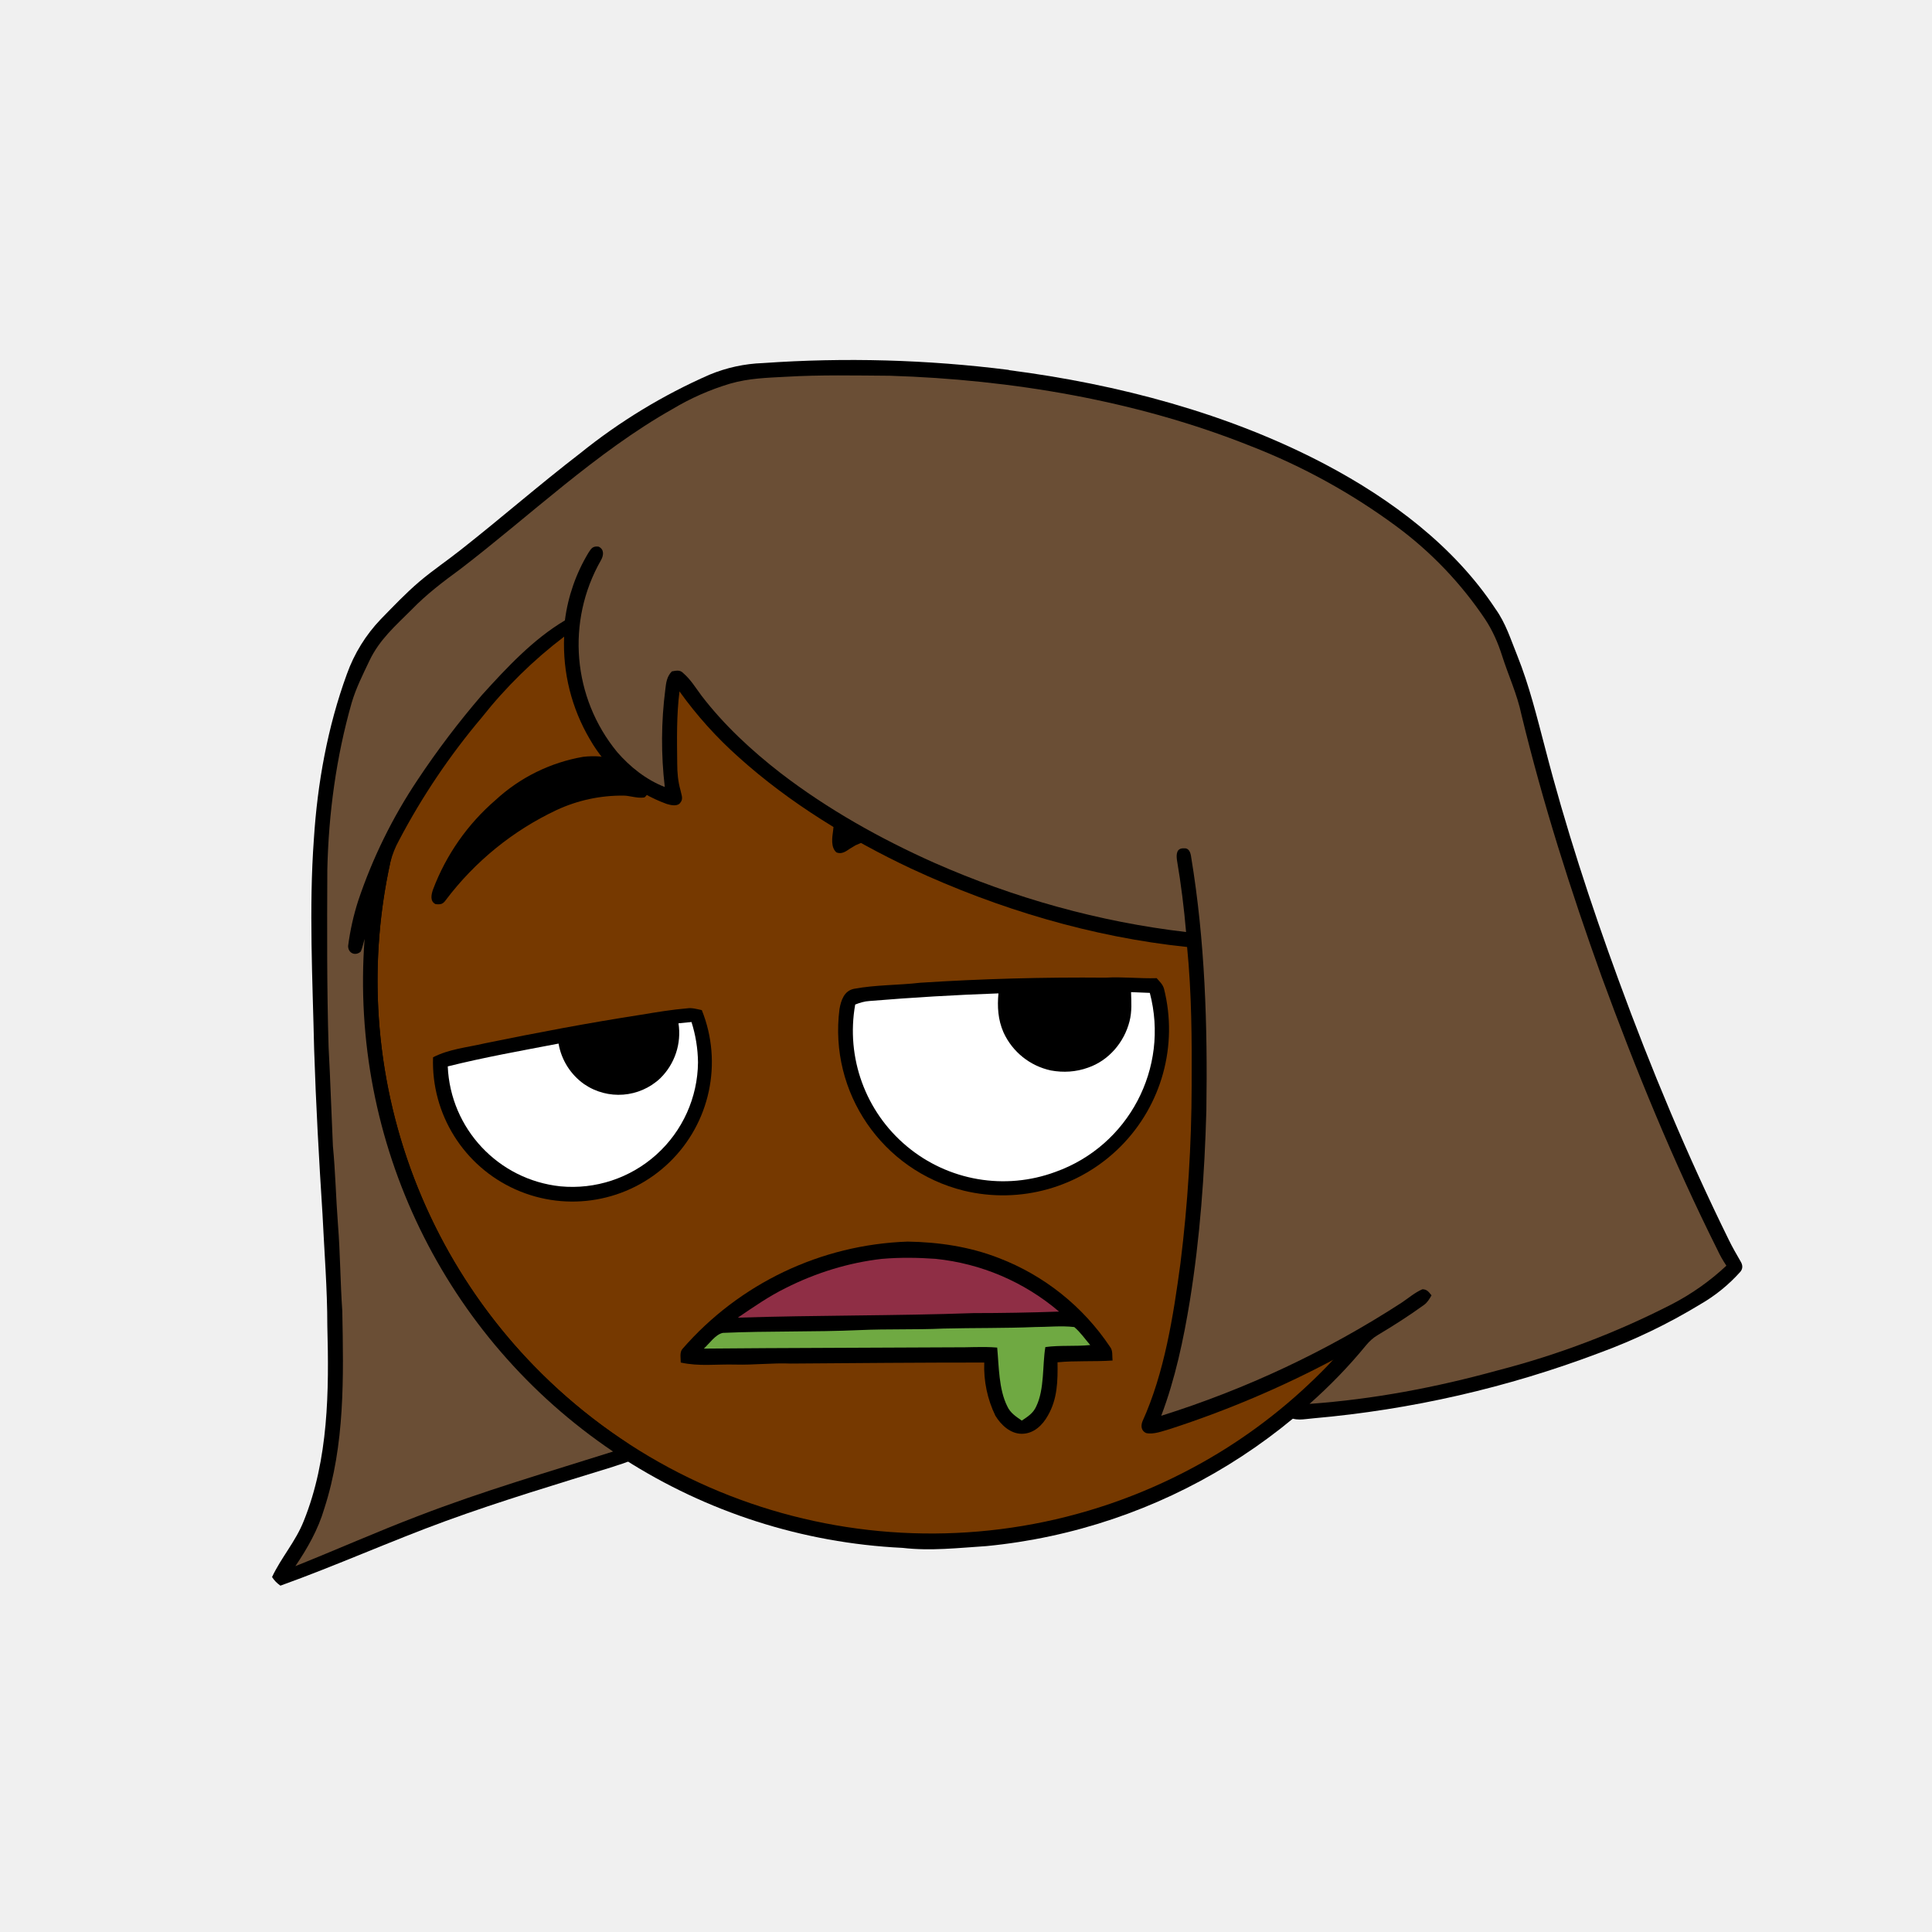
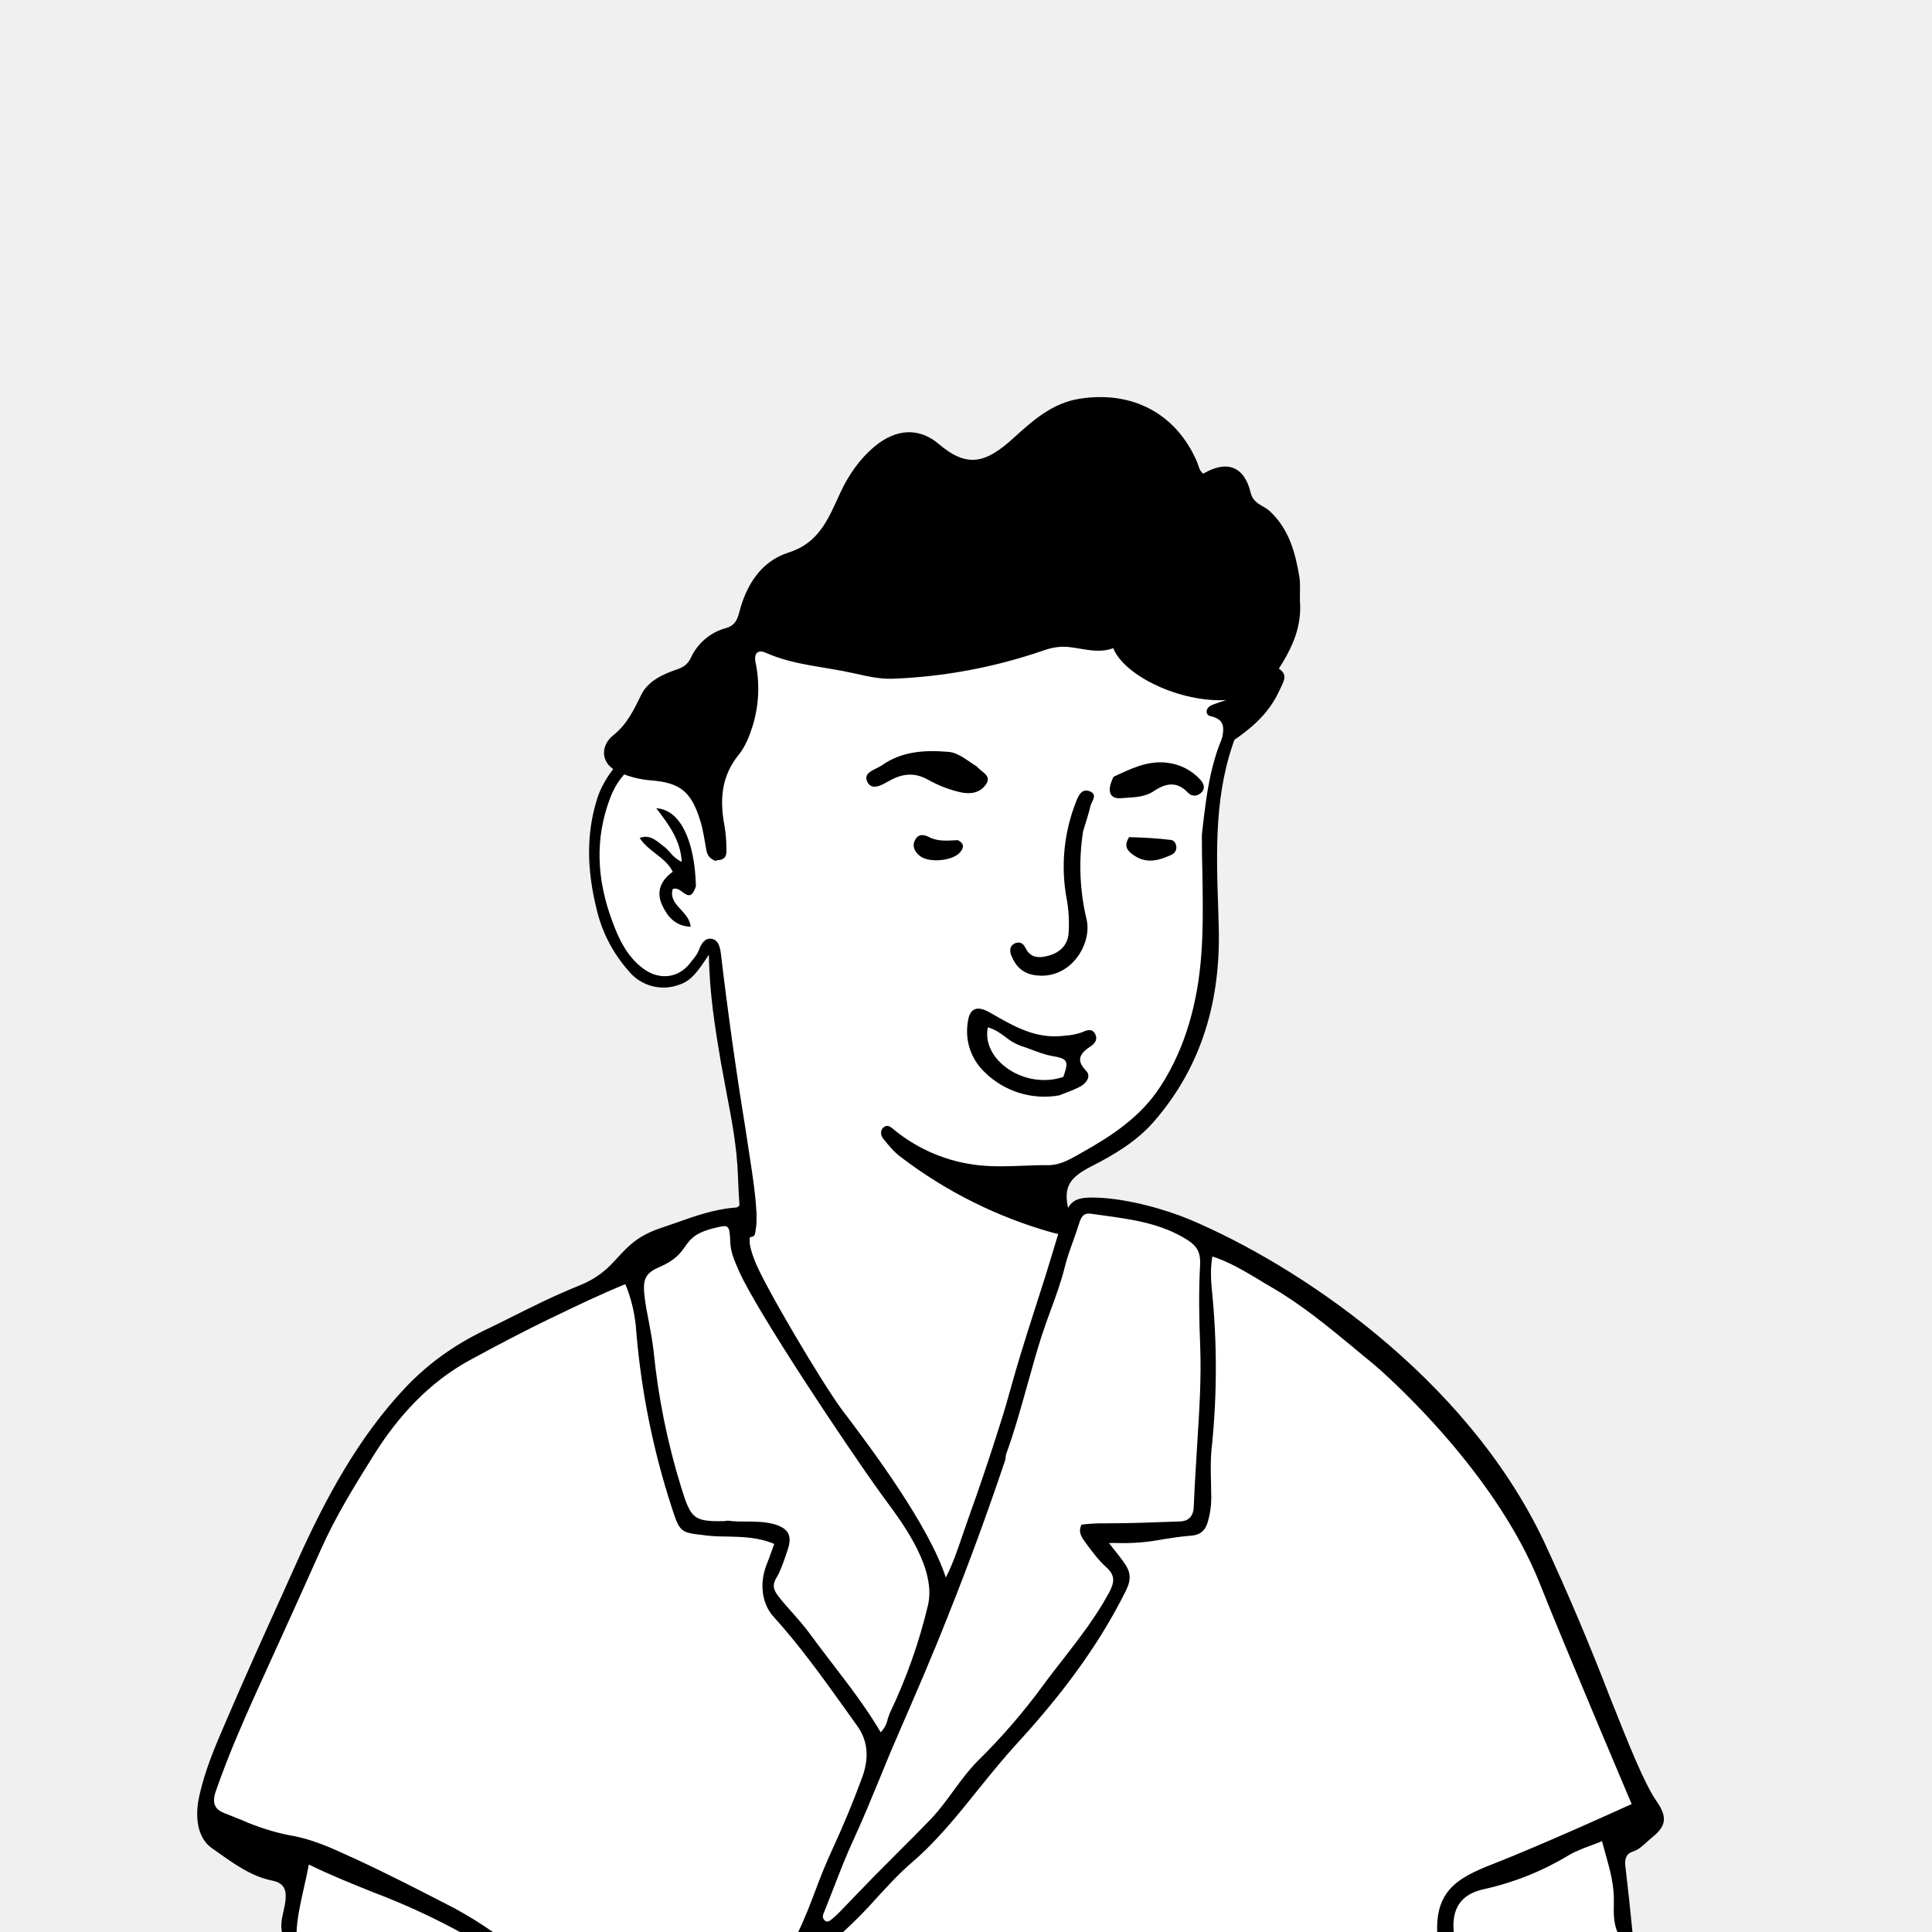
- <svg xmlns="http://www.w3.org/2000/svg" viewBox="0 0 762 762" fill="none" shape-rendering="auto">
+ <svg xmlns="http://www.w3.org/2000/svg" viewBox="0 0 1744 1744" fill="none" shape-rendering="auto">
  <mask id="viewboxMask">
-     <rect width="762" height="762" rx="0" ry="0" x="0" y="0" fill="#fff" />
+     <rect width="1744" height="1744" rx="0" ry="0" x="0" y="0" fill="#fff" />
  </mask>
  <g mask="url(#viewboxMask)">
-     <path d="M396 164.8a224.8 224.8 0 0 1 104.8 42.4c6.2 4.9 12.5 9.4 18 15a225.4 225.4 0 0 1 71.8 149 58.5 58.5 0 0 1 50.9 42.2 71 71 0 0 1-27.6 76.5c-11 7.7-24.5 12-38 11.7-5 0-10-1.6-15-1.8-1.9 2.2-3.3 4.9-4.8 7.3A223.3 223.3 0 0 1 389 609.8c-11 .7-21.9 2-33 .7a223.7 223.7 0 0 1-178.8-342.3A223.4 223.4 0 0 1 352 163.5c14.6-1.4 29.4-.3 44 1.3Z" fill="#000" />
-     <path fill-rule="evenodd" clip-rule="evenodd" d="M498.8 213.2A216 216 0 0 0 363 169c-13-.2-26.2 1.6-39 4a218 218 0 0 0-113.6 365.5 218.5 218.5 0 0 0 260.4 40.2c35-18.8 64.2-47.3 84.4-81.5l-3-1.6c-2.8-1.4-5.7-3-8-5-2.2-2-.3-5.8 2.7-4.7 1.5.7 3 1.6 4.4 2.4a55 55 0 0 0 59.6-3.6 64.5 64.5 0 0 0 25-69.8 53.1 53.1 0 0 0-24-31 52.6 52.6 0 0 0-47-2.8c-1.6.8-3.4 1.5-5 1.3-2.5-.2-2.8-4.2-.6-5.2 8-4 16.5-5.6 25.4-6.4a217 217 0 0 0-72-146.4c-4.4-4-8.7-8.1-13.9-11.3Zm107.6 196.2c2-1.2 1.3-5.1-1.4-5-2 0-4.2.8-6.2 1.6l-1.4.4a95.1 95.1 0 0 0-25.5 12.4c-2.2 2-2.2 4.4.1 6.2a92 92 0 0 0 5.2 2.8 36 36 0 0 1 13 9.2c-.2 1.9-2 3.4-3.4 4.5l-.2.2c-3.9 3-8.8 5-13.6 7-2.5 1-4.9 2-7.1 3.1-1.7.8-2.6 2.2-1.6 3.9 1 2 3.2 1.1 5 .5l.6-.2 5.4-2.3c5.4-2.3 11-4.5 15.4-8 2.7-2.1 5.1-5.1 5.4-8.7-.5-3.4-2.7-5.7-5.3-7.8a83 83 0 0 0-11.6-7.2l-1.1-.6c5.4-3 10.8-5.6 16.6-7.7l5-1.7a52 52 0 0 0 6.7-2.6Z" fill="#763900" />
-     <g transform="translate(-161 -83)">
-       <path d="M617.2 468.8c1.2 1.4 2.4 2.4 2.9 4.2a65.5 65.5 0 0 1-79 79.6 65.2 65.2 0 0 1-49-71.6c.6-3.4 1.8-7.2 5.7-8 8.6-1.6 17.5-1.4 26.2-2.4a999 999 0 0 1 73-2c6.8-.4 13.5.4 20.2.2Z" fill="#000" />
-       <path d="m607 474.3 7.5.3a59 59 0 0 1-37.2 70.6 59.3 59.3 0 0 1-79-66c1.8-.7 3.7-1.3 5.7-1.4 16.9-1.4 33.8-2.4 50.8-3-.5 5.2-.2 10.4 2 15.4a26.7 26.7 0 0 0 18.7 15c4.9.9 9.9.6 14.6-1.1 8.2-2.8 14.3-10 16.4-18.3 1-3.9.7-7.6.6-11.5Z" fill="#fff" />
-       <path d="M432 480.7c2-.3 3.8.3 5.8.7a55 55 0 1 1-106 18.6c6.5-3.3 13.1-3.8 20.4-5.5 20.5-4.2 41.1-8.1 61.8-11.3 6-1 12-2 18-2.5Z" fill="#000" />
-       <path d="M433.7 486a54.7 54.7 0 0 1 2.6 16 49.6 49.6 0 0 1-54.3 48.9 49.7 49.7 0 0 1-44.4-47.3c14.4-3.6 29.1-6.2 43.7-9a24.7 24.7 0 0 0 10.1 16 24 24 0 0 0 30-2.3 25 25 0 0 0 7.2-21.7l5.1-.5Z" fill="#fff" />
+     <g transform="translate(531 487)">
+       <path d="M554 727.7c-99.2 297-363.8 388.6-503.7 19.8-19.3-50.7 31-69.5 66.2-91.9 24.1-15.3 36.8-28.5 35.3-42.2-7-64.4-36.9-243.8-36.9-243.8l-3-5.8s.7-1.6-2.2 1.2c-3 3-9.9 34.2-37 34.2-24.5 0-49.2-10.9-61-86.3C7.2 285.6 9.6 214 40 201c12.5-5.3 24-7.2 35.2-.8 11.3 6.4-13-22 112-126C268.4 6.4 396.7-3.5 448.5 8 500.3 19.5 552 44.8 574.9 98.5c27.8 65-25.9 114.3-14 262.5-2.2 53.6.8 171.2-146.6 210.6-28 7.5-19.3 48.4 22.7 58.4 67 21 117 72.3 117 97.9" fill="#fff" />
+       <path fill-rule="evenodd" clip-rule="evenodd" d="m554 266.2.1-1.4c4.1-36.4 8.2-71.7 27.1-103.4 6.5 4.4 5.7 10 3.7 15.2-19.9 51.2-18 104.4-16.2 157.6l.4 14c2.1 66.4-14.5 126.8-58.7 177.5-15.4 17.6-35.8 29.8-56.5 40.3-21.4 11-25.9 20.1-19.2 43.6l.8 2.6c1.4 3.9 2.8 7.9-1 11.8-4.5 4.6-9.5 3.3-14.8 1.8l-.6-.1a406.4 406.4 0 0 1-137-68.3c-6-4.4-10.8-10.3-15.5-16.1l-.3-.4c-2.5-3-3-7.8.5-10.4 3.3-2.5 5.8-.5 8.7 1.8l1 .9a145.5 145.5 0 0 0 76.3 31.7c13.4 1.4 26.6.9 40 .4 7.4-.3 14.8-.6 22.3-.5 10.2 0 18.7-4.7 26.7-9.2l2.8-1.6c27.8-15.5 54.3-32.8 72.2-60.7 16.1-25 25.9-52.2 31.6-80.9 7.2-36.1 6.6-72.7 6-109.8-.3-12-.5-24.2-.5-36.4ZM50.6 190.8c21.9-1.7 34 11.2 44.3 26.3a140.4 140.4 0 0 1 22.4 61.5c.5 3.7 1 7.6-1.2 11.3-4.5.6-4.9-3-5-5.6-.5-20.7-9.7-38.7-18.9-56.1-6.6-12.5-16.2-24.6-31.4-27.6-17.2-3.5-33 12-40.8 32.2-14.5 37.6-12 74.6 1.4 111 5.8 15.9 13.1 32.1 27.8 43.2 14.8 11.3 32.7 9.3 43.6-5.7l2-2.5c2-2.6 4-5.1 5-8 2.1-5.8 5.4-11.2 11.3-10.4 6.8 1 8 8.3 8.7 14a3661 3661 0 0 0 22 156.7l5.9 38.8c2.6 17.1 5.6 41.7 3.6 52.1a28 28 0 0 0-.3 2.2c-.4 2.8-.6 5-4.2 5.5-4.9.8-7-2-7.7-6.4-2.3-17-3-23.6-4-49.6-.9-25.2-5.6-50-10.4-74.9l-5-27c-5.2-30.8-10.3-62-10.8-97l-2 3c-7.6 11.3-13.7 20.5-24.5 24a40.5 40.5 0 0 1-46.1-12.5 127.8 127.8 0 0 1-28.8-55.8c-8.4-34-9.9-67.1.9-100.6 5.2-16.1 23.7-44.7 42.2-42Zm34.6 127.5c4.4 3.2 8.4 6 12-5.4-1.1-42.2-14.7-69.2-35.8-70.3 11.2 14.6 22 28.8 23 48.5a32.3 32.3 0 0 1-10.7-8.8c-2-2.2-4-4.4-6.5-6l-3-2.4c-4.8-3.6-9.7-7.4-17.8-4.5 3.8 5.8 9 10 14.3 14 6 4.7 12 9.3 15.6 16.5-10.6 7.7-15.2 17.7-9.7 29.9 4.8 10.5 11.9 19.2 25.9 19.8-.6-6.3-4.7-10.9-8.8-15.4-5-5.4-9.7-10.6-7.5-18.6 3.2-1.5 6.2.7 9 2.7Z" fill="#000" />
    </g>
-     <g transform="translate(-161 -83)">
-       <path d="M414.2 389.8c-5.5-7.2-14.5-9.3-23.2-8.3a68 68 0 0 0-34.5 17 87.2 87.2 0 0 0-24.7 35.3c-.7 2-1.3 4.7 1 5.8 2.1.2 2.9 0 4.1-1.7a117.4 117.4 0 0 1 43.6-35.4 61 61 0 0 1 26.5-5.7c1 0 2.1.2 3.2.4 1.7.3 3.3.6 5 .3 2.8-2.2.7-5.3-1-7.5v-.2ZM592.9 408.1a147.2 147.2 0 0 0-59-19c-10-.7-21.4-.1-30.6 4.2-6.8 3.1-12.4 8.5-13.6 16.2l-.1 1c-.4 2.8-1 6.7 1.3 8.7 2 .8 3.6-.3 5.2-1.4l2.3-1.4a111 111 0 0 1 45.6-9.7c15.5 0 31.4 2.1 46 7.2l.5.1c1.5.4 2.7.8 3.9-.6 1.8-1.9.5-4.2-1.5-5.2Z" fill="#000" />
+     <g transform="translate(178 1057)">
+       <path d="M1291.6 689H83.2l8.6-63.3S14.2 599.3 6.5 584c-7.8-15.3 84.1-214.2 96.7-245.6 12.7-31.5 77-142.8 115.1-164C260.7 150.6 400 87.5 408 81.1c26.1-21 82.7-42.8 82.7-42.8V69l171.4 281 10.3 37.8S776 107 785.7 50C793.9 2 905.5 60.2 905.5 60.2s114.1 70.6 143 93.3c58.4 46.2 140 138.6 180.7 239.2 23.2 57 72.5 168.2 80.6 181.3 8.1 13-27 36-27 36l8.8 79.1Z" fill="#fff" />
+       <path fill-rule="evenodd" clip-rule="evenodd" d="M1044.5 160c-24.1-19.9-48.3-39.8-75-55.2-4-2.2-7.8-4.6-11.7-7-13.2-7.8-26.4-15.8-41.4-20.6-1.8 10.2-1.4 20-.5 29.6A699 699 0 0 1 916 248c-1.4 11.5-1.1 23.3-.8 35l.2 12.3c0 6.8-1 13.6-2.7 20-2.4 9.2-6.7 13.3-16 14-8.3.6-16.6 1.9-24.8 3.2a187.8 187.8 0 0 1-40.3 3.4c-2.8-.2-5.6-.1-7.3 0H823l3.5 4.4c3.2 4 7 8.7 10.4 13.6 5.5 7.7 6.7 14.4 1.5 24.9-26 52.4-61 97.3-98.6 138.3-12 13.1-23.4 27.2-34.7 41.2-18.7 23.3-37.4 46.6-59.8 65.8-11.3 9.7-21.5 20.8-31.8 32a403.9 403.9 0 0 1-31.7 32.1c-13.3.7-26.2.7-40.2.7 6.4-12.8 11.6-26.5 16.8-40.2a497 497 0 0 1 15-36.4 858.8 858.8 0 0 0 26.7-64.4c6-16 6.3-32.2-4.2-46.8l-11.4-16c-20.4-28.5-40.9-57-64.2-82.7-10.6-11.6-13-30-6.3-47 1.7-4.2 3.2-8.5 4.8-12.9l2.1-5.8c-14-6-28-6.3-42.1-6.7-6.7 0-13.3-.2-19.8-1l-1.4-.2c-21.6-2.4-22-2.5-29.6-26.2a699.8 699.8 0 0 1-31.6-157 134.6 134.6 0 0 0-9.9-43.4c-22.8 9.3-44.6 19.8-66.3 30.3l-1 .4c-24.7 12-49.2 24.9-73.5 38.1-36 19.8-64.1 49.8-87 86.6l-.5.8c-16.7 26.8-33.3 53.6-46.4 83L88 394.4l-13.3 29.3-10.5 23.1c-9.2 20.2-18.4 40.3-27 60.7a795.9 795.9 0 0 0-20.4 52.4c-4 11.7-.1 17 8.3 20l15 6a206 206 0 0 0 43.3 13.8c20 3.2 38 11.5 56 19.8l1.3.6 1.4.6c30.3 14 60 29.3 89.8 44.7a360.8 360.8 0 0 1 36.6 22.7c-9.6.8-19.2 1-28.8.3a620 620 0 0 0-80.9-37.3c-19.4-7.8-38.8-15.6-58-25a565 565 0 0 1-4.6 21.6C93 662 90 675.2 89.6 689H77c-2.2-7.2-.6-14 .9-20.8l1.2-5.5c2-11.3 1.2-19.7-11.4-22.1-18.5-3.7-34-14.8-49.6-25.9a1279 1279 0 0 0-5-3.5c-12-8.5-15.8-26.2-11.2-47 5.2-23.5 14.4-45 23.7-66.5l1.3-3c16.3-38 33.2-75.5 50.2-113l13.4-29.8c25.7-57.1 55.5-112 97.5-156.4 21-22.2 45-38.9 71.7-51.8 7.8-3.7 15.6-7.6 23.4-11.5 20-10 40-20 60.5-28.2 19.3-7.6 28-17 36.4-26.3 9-9.7 17.8-19.3 38.6-26.2l13.9-4.8c16.8-6 33.6-11.8 51.4-13.5h1c1.3-.1 2.6-.2 3.4-1l.3-.3c4-4 8.3-8 13-1.6a17.5 17.5 0 0 1 1 19.2c-7 10.8-3.2 21 .3 30.4l.3.9c8.4 22 60.2 109.5 78.7 134.6l6 7.9c21 28 72.4 96.4 87.9 143.7 6.2-12.1 10.6-25 14.9-37.7l5.2-15a2199 2199 0 0 0 29.2-86.7c3.7-11.5 7-23 10.2-34.7 2.7-9.4 5.3-18.8 8.2-28 4.3-14.2 8.8-28.2 13.3-42.2l9-28.2 5.9-19.2 6.5-21.5c8.3-25.8 10.4-30.5 34-29.7 29.2 1 63.6 11.3 83.6 19.7 96 40.4 248.5 140.6 319.7 290.2a2276 2276 0 0 1 59.5 140.3c17.5 44 31.2 78.6 42.6 95 9.6 14 8.5 22-4 32.1a92.1 92.1 0 0 0-4.7 4.1c-4 3.7-8 7.4-13.2 9-5.6 1.7-7.3 6.5-6.5 13a2842 2842 0 0 1 6.5 60.4c-4.1 1-8 1-13.3.1-4-9.2-3.8-18-3.6-26.5v-1c.5-15.5-3.5-29.7-7.7-44.6l-3-10.9c-3.3 1.4-6.6 2.7-10 3.9-7 2.6-13.7 5.1-20 8.8a252.2 252.2 0 0 1-76 30.5c-20.9 4.4-30.5 17.1-27.6 40.8-5 .1-10.1-.3-15.1-1.2-2-41.7 23.2-51.6 55.8-64.4l11.7-4.7c47.4-19.5 108-47.2 108-47.2s-61.1-143.9-82.6-198.2c-42-106.6-147.6-196.7-151.1-199.5l-16.7-13.7ZM729.3 261.3a2651.4 2651.4 0 0 1-51.6 140.5c-14 35.6-29.2 70.6-44.4 105.5l-1.5 3.6c-5.5 12.4-10.6 25-15.7 37.5-7.5 18.2-15 36.5-23.2 54.3-6.7 14.4-12.5 29.3-18.3 44.3l-8 20.4-.5 1.2c-1.2 2.7-2.4 5.4.4 8 2.1 2 4.4.5 6.2-1 2.4-2 4.8-4.1 7-6.4l13-13.5 18.4-19 19.5-19.6c10.6-10.6 21.2-21.1 31.6-32 7.5-7.8 14-16.7 20.5-25.6 7-9.5 14-19 22-27a560 560 0 0 0 58.8-68c6.2-8.5 12.7-16.8 19.2-25.1 14.3-18.5 28.6-37 40.1-58.1 5.2-9.5 6.4-16.1-2.4-23.8-6.7-6-12.3-13.6-17.8-21l-.7-1-.4-.5c-3-4.2-6.6-9-3.2-15.7 7.4-1 14.9-1.3 22.4-1.2 21 0 42-.8 63-1.6l3.7-.1c7.2-.3 11.9-4.4 12.2-13.4a1433.4 1433.4 0 0 1 1.8-34.5l1.5-25c1.8-28.5 3.6-57 2.5-85.5-1-24.3-1.4-48.7-.1-73 .7-12-3.3-17.6-11.7-22.9-23.6-14.8-49.5-18.3-75.4-21.9l-11.6-1.6c-6.6-1-8.8 3.4-10.5 8.8-1.6 5.2-3.5 10.4-5.3 15.6-2.8 7.7-5.6 15.5-7.6 23.6-3.3 13.4-8 26.2-12.7 39-2.8 7.6-5.6 15.3-8.1 23-4.6 14.4-8.7 29-12.8 43.8-5.9 21-11.8 42.5-19.6 63.9a28 28 0 0 1-.7 5Zm-240.7-172 .5 1.2C505.6 127.3 585.3 247.1 617 291l4.5 6.2c16.5 22.3 46.3 62.7 38 95.6a486 486 0 0 1-34 96c-.9 1.9-1.5 4-2.2 6.1a23.7 23.7 0 0 1-6.3 11.8c-13-22-28.3-42-43.6-61.9-6.9-9-13.8-18-20.5-27.2-4.8-6.6-10.2-12.6-15.5-18.7-4.5-5-9-10-13.1-15.4-5.1-6.6-4.6-10.9-1.4-16.3 3.5-5.9 5.7-12.4 8-18.9l1.8-5.4c4.7-13 1.5-19.8-10.8-23.7-8.5-2.6-17.2-2.7-25.9-2.7-5.6 0-11.2 0-16.7-.8-.6 0-1.3 0-2 .2l-1.4.2c-27.8.5-30.2-2-39.1-30.8A625.2 625.2 0 0 1 412 162.6c-1-8.8-2.6-17.4-4.2-26-1.5-7.6-3-15.1-3.9-22.8-2-15.8.5-21.5 13.3-27 14.6-6.3 19.1-12.7 23.2-18.5 4.6-6.5 8.7-12.3 25.8-16.6h.2c13.3-3.4 14.2-3.7 14.8 12.4.3 9.3 4 17.5 7.4 25.1Z" fill="#000" />
    </g>
-     <g transform="translate(-161 -83)">
-       <path d="M519 572.7c12.3.2 24.5 2 36 6.5a92.6 92.6 0 0 1 43.8 35c1.2 1.5.8 3.5 1 5.4-7.3.5-14.5 0-21.7.7.1 7.4 0 14.4-3.8 21-2.1 3.8-5.6 7.2-10.3 7.2-4.5 0-8.2-3.5-10.4-7.1a44.2 44.2 0 0 1-4.4-21c-25.4 0-50.8.2-76.2.4-7.4-.3-14.6.6-22 .4-7.5-.2-14.2.8-21.5-.8 0-1.6-.5-4 .6-5.3a123.3 123.3 0 0 1 88.9-42.4Z" fill="#000" />
-       <path d="M509 579.5c7-.6 14-.5 21 0a89 89 0 0 1 48.7 20.8c-11.3.4-22.5.6-33.7.6-31 1.1-62 .8-93 1.8 6.2-4.2 12.2-8.4 18.9-11.7 11.9-6 24.8-10 38-11.5Z" fill="#8F2E45" />
-       <path d="M569 606.4c5.2 0 10.6-.6 15.7 0 2.4 2 4.3 4.8 6.3 7.1-5.9.6-11.9 0-17.7.8-1.2 7.1-.3 16.6-3.6 23.4-1.2 2.7-3.3 4-5.7 5.6-2.3-1.6-4.5-3-5.7-5.6-3.4-6.8-3.3-15.7-4-23.2-5.8-.5-11.5 0-17.3-.1-32.8.2-65.6.2-98.4.5 2.2-2 4.6-5.6 7.5-6.2 18-.8 36-.3 54-1.1 11-.5 22-.1 33-.6 12-.3 24-.1 36-.6Z" fill="#6FA942" />
+     <g transform="translate(266 207)">
+       <path d="M907.4 335c2 23.5-6.8 42.5-19 61.6 8.8 5.7 4 12 .8 19.1-10.2 23-28.7 37.5-48.9 50.4-2.3-.7-3.9-2.5-3.5-4.7 2-10 4-19-10.4-22-4.1-.9-4.7-7 1-9.7 3.6-1.6 7.5-2.7 13.5-4.8-40.4 2.5-91.6-21.2-102-46.8-13.2 5-26.6.5-39.8-1-8.6-1-16 .6-23.5 3.2a472.3 472.3 0 0 1-136 25.4c-12.1.4-23.6-2.5-35.2-5-26.4-6-53.9-7.2-79-18.4-7.8-3.5-10.8 1-9.5 8a115 115 0 0 1-2.4 57.7c-3 9.6-6.8 19.1-12.6 26.2-16.1 19.8-17.3 41.4-12.8 64.8 1 6.3 1.6 12.7 1.6 19 .2 5 .7 10.6-7 11.4-7.2.7-10.2-3.8-11.2-9.6-1.6-8.7-2.7-17.4-5.4-26-8-26-17.9-34.4-45-36.4-9.3-.8-18.4-3-27-6.7-19.4-7.6-17.9-25-6.6-33.9 12.7-10.1 18.6-23 25.4-36.7 6.1-12.4 19.6-18.6 32.7-23 5.8-2 9.4-4.9 12-10.2a48.8 48.8 0 0 1 32-27c7-2 9.8-6.7 11.6-13.7 6.3-25 19.8-46.6 44.8-54.5 27.9-8.8 36.1-31.4 46.4-53.6 7.6-16.4 17.6-30.9 31.5-42.4 19.4-16 40.1-16.7 57.4-2 26 22.2 42.7 17.3 67.5-5.2 17.6-16 35-31.7 60-35.6 47-7.3 86.6 13 105.6 56.7 1.7 3.8 2 8.3 5.8 11 20.9-12.5 37-6.9 42.7 17 2.6 10.6 11.7 11.5 17.4 16.9 17.4 16.3 22.9 37.2 26.6 59 1.1 6.7.4 13.6.5 21.5Z" fill="#000" />
    </g>
-     <g transform="translate(-161 -83)" />
-     <g transform="translate(-161 -83)" />
-     <g transform="translate(-161 -83)">
-       <path d="M559 229c42.7 5.5 86.5 17 124.8 37.2 25.9 13.7 50.7 32.2 67 56.9 4.1 5.7 6 12 8.6 18.4 4.8 12 7.7 24 11 36.5 8 31 18 61.6 29 91.6 12.8 35 27.1 69.2 43.5 102.5 1.4 2.9 3 5.6 4.6 8.4.8 1.3 1 2.7 0 4a64 64 0 0 1-16 13 226 226 0 0 1-39.7 19.1A423.3 423.3 0 0 1 679 642.4c-3.9.3-7 1.3-10.6-1 .4-2.5.4-4.6 2.5-6.4 5.5-5 11-10.2 16.2-15.8a402.6 402.6 0 0 1-64.6 27.4c-2.9.8-6.5 2.3-9.5 1.6-1.9-.9-2.1-2.8-1.4-4.6 8.7-19.2 12.2-41.7 15-62.5a579 579 0 0 0 4.4-70c.1-18.2 0-36.5-1.8-54.6-37.5-3.9-74.6-15-108.8-30.9-24.2-11.4-48-25.9-68-43.9a157.3 157.3 0 0 1-23.4-26c-1.2 9.4-1 18.9-.9 28.4 0 3.6.3 7.1 1.3 10.6.3 1.7 1.2 3.3 0 4.8-1.1 1.7-3.7 1.1-5.4.6a57.4 57.4 0 0 1-30.4-25.6 73.7 73.7 0 0 1-10.1-40.4A181.7 181.7 0 0 0 351 366a269 269 0 0 0-32.6 48.4 36.7 36.7 0 0 0-3.4 8.5 218.3 218.3 0 0 0 92.4 228.6c1.2.8 2.4 1.6 3.5 2.6.7 1.7 1 3-.4 4.5-2.4 1.4-5.3 2-8 3-22 6.8-44 13.4-65.7 21.3-21.9 8-43.2 17.6-65.2 25.5-1.4-1-2.4-2-3.3-3.4 3.6-7.7 9.3-14 12.5-22.1 9.8-24.3 10-51.2 9.3-77 0-14.7-1.2-29.3-1.9-44-1.4-21.7-2.6-43.3-3.3-65-.6-27.3-2.1-55.7-.1-83 1.4-22 5.4-44.2 13-65a61 61 0 0 1 13.4-21.7c4.9-5 9.8-10.2 15.2-14.8 5.3-4.5 11-8.3 16.4-12.6 15.9-12.5 31-25.7 47-38a225.5 225.5 0 0 1 51-31 60.4 60.4 0 0 1 21.1-4.6 496 496 0 0 1 97 2.7Z" fill="#000" />
-       <path d="M512 231.2c48 1.5 97.4 9.8 142.2 27.7a248 248 0 0 1 57.3 31.5 148 148 0 0 1 35.3 36.9c2.9 4.4 5 9.2 6.6 14.2 2.5 7.9 6 15.3 7.7 23.5 8.5 35 19.4 69.3 31.6 103.2 13.4 36.6 28.2 72.8 45.6 107.6 1 2.2 2.2 4.3 3.6 6.4a96.3 96.3 0 0 1-21.5 15.2 332 332 0 0 1-68.7 26.1c-24.3 6.7-49 11.4-74.2 13.2 8-7.1 15.4-14.7 22.2-23 1.4-1.7 2.9-3.1 4.8-4.2 6.2-3.7 12.3-7.6 18.1-11.8 1.4-1 2.2-2.4 3-3.8-1-1.2-1.7-2.4-3.6-2.4-3 1.3-5.5 3.5-8.2 5.3a387.7 387.7 0 0 1-94.8 44.6c5.5-14.5 8.8-30.1 11.3-45.4 4-24.8 5.8-49.8 6.5-75 .5-33.6-.5-66.7-6-100-.2-1.6-.8-3.6-2.8-3.4-3-.2-3.1 2.4-2.8 4.6 1.6 9.4 2.8 19 3.6 28.4-34.3-4-67.8-13.4-99.3-27.3-21.3-9.5-42-21.1-60.5-35.3-11.5-8.9-22.5-19.1-31.3-30.6-2.4-3.2-4.2-6.3-7.2-8.9-1.3-1.4-2.8-1-4.5-.7-2 2-2.3 4.5-2.6 7.2a157 157 0 0 0-.2 38.4c-7.3-2.8-13.8-8-18.8-13.8A66.9 66.9 0 0 1 398 304c1.1-1.9 1.4-4.3-.9-5.4-2.3-.3-2.9.7-4 2.4a68.5 68.5 0 0 0-9.3 26.7c-12.5 7.4-23 18.7-32.7 29.4a337.3 337.3 0 0 0-25.4 33.5 200.6 200.6 0 0 0-23.4 47.6 99.9 99.9 0 0 0-4 17.9c0 2.9 2.9 4.1 5 2.2.7-1.6 1-3.3 1.5-5a223.8 223.8 0 0 0 98 202.2c-25.3 8-51.7 15.7-76.8 25.4-16.3 6.2-32.2 13.3-48.5 19.8 4.8-7.1 9-14.5 11.4-22.7 8.2-25.3 7.6-51.8 7.1-78-.8-11.4-.8-22.7-1.7-34-.8-10.3-1-20.7-2-31-.6-13-1-26-1.7-39-.7-23.3-.6-46.7-.5-70 .5-22.2 3.5-44.4 9.6-65.8 1.7-5.8 4.4-11.1 7-16.6 4-8.4 10.3-13.8 16.7-20.2 5.8-6 12.4-11 19.1-15.9 27.3-20.9 53.8-46.3 83.8-63.2a99.5 99.5 0 0 1 22.7-10c7.3-2.1 14.4-2.3 22-2.7 13.6-.8 27.4-.5 41-.4Z" fill="#6a4e35" />
+     <g transform="translate(791 871)">
+       <path d="M169 101c4.8-14.2 4-16.2-9.8-18.7-10.2-1.8-19.3-6.3-29-9.4-11-3.5-18-13.8-29.5-16.5-6 29.8 33.7 56.5 68.2 44.6Z" fill="#fff" />
+       <path fill-rule="evenodd" clip-rule="evenodd" d="M97.6 96.6a76.7 76.7 0 0 0 67.5 21.2l6.4-2.5c4.8-1.9 9.2-3.5 13.2-5.8 5.2-3 9.3-9.2 4.8-13.8-10-10.3-5-16.2 4-22.2 4-2.6 6.4-6.2 4.3-10.7-2.7-6-8-3.8-12-2a50 50 0 0 1-15 3l-2.4.3c-24.8 2.8-44.9-9-64.8-20.5l-.6-.3c-11.8-7-19-4.6-20.5 9.2a50.7 50.7 0 0 0 15.1 44.1Zm61.6-14.3c13.9 2.5 14.6 4.5 9.7 18.8-34.5 11.8-74.2-15-68.2-44.7 6 1.5 11 5 15.8 8.6a49 49 0 0 0 13.7 8c3.3 1 6.5 2.2 9.7 3.4 6.3 2.4 12.5 4.7 19.3 6Z" fill="#000" />
    </g>
-     <g transform="translate(-161 -83)" />
+     <g transform="translate(653 805)" />
+     <g transform="translate(901 668)">
+       <path d="M76.7 82.4a205.6 205.6 0 0 0 3.3 80.2c4.7 22.4-15.2 54.4-46.8 49.7-11-1.6-17.5-8.1-21.3-17.8-1.7-4.3-1.5-8.8 3.3-11 4-1.7 7.4-.2 9.4 4 4.8 10.1 13.4 9.4 21.9 6.9 9.6-2.9 16.4-9.6 17.1-19.9.7-10.1.2-20.3-1.6-30.4a159.3 159.3 0 0 1 8.8-89.5c2.2-5.7 5.4-10.9 11.9-8.3 7.5 3 1.8 8.8.7 13.1-1.7 7.4-4.2 14.7-6.7 23Z" fill="#000" />
+     </g>
+     <g transform="translate(610 680)">
+       <path d="M409.2 75.7c13.1.3 25.4 1 37.7 2.5 3 .3 4.9 3.3 5 6.6 0 3.4-1.8 5.7-4.8 7-11.1 4.9-22 8.3-33.7.2-6.5-4.4-8.9-8.6-4.2-16.3ZM254.7 78.4c6.2 3.3 5.2 7 2.1 10.8-6.5 8-28.2 10-36.4 3.5-4.7-3.8-7.3-8.6-4.4-14.4 3-6 8.2-5 13-2.5 8 4 16.4 3 25.7 2.6Z" fill="#000" />
+     </g>
+     <g transform="translate(610 680)" />
+     <g transform="translate(774 657)">
+       <path d="M107.5 34.6c4.3 5.6 14.4 8.2 8.3 16.8-5.8 8.2-15.6 8.7-24.3 6.4C82 55.5 73 52 64.4 47.2c-12.1-7-23.1-6.2-34.8.2-6.6 3.6-16 9.8-20.4 1.9-5-9.2 7-11.4 12.8-15.4 18-12.8 38.8-14 60-12.2 9.6.8 16.7 7.7 25.5 13ZM231.2 44.2c15.9-7.4 30.7-14.8 48.2-12.7a47.6 47.6 0 0 1 30 15.2c2.9 3.1 5 7.5 1.4 11.4-3.6 3.7-8.6 4.5-12.5.4-10-10.7-20.3-8.4-30.7-1.4-9 6.1-19.6 5.5-29.4 6.4-10.7 1-13.4-6.6-7-19.3Z" fill="#000" />
+     </g>
+     <g transform="translate(0 559)" />
  </g>
</svg>
